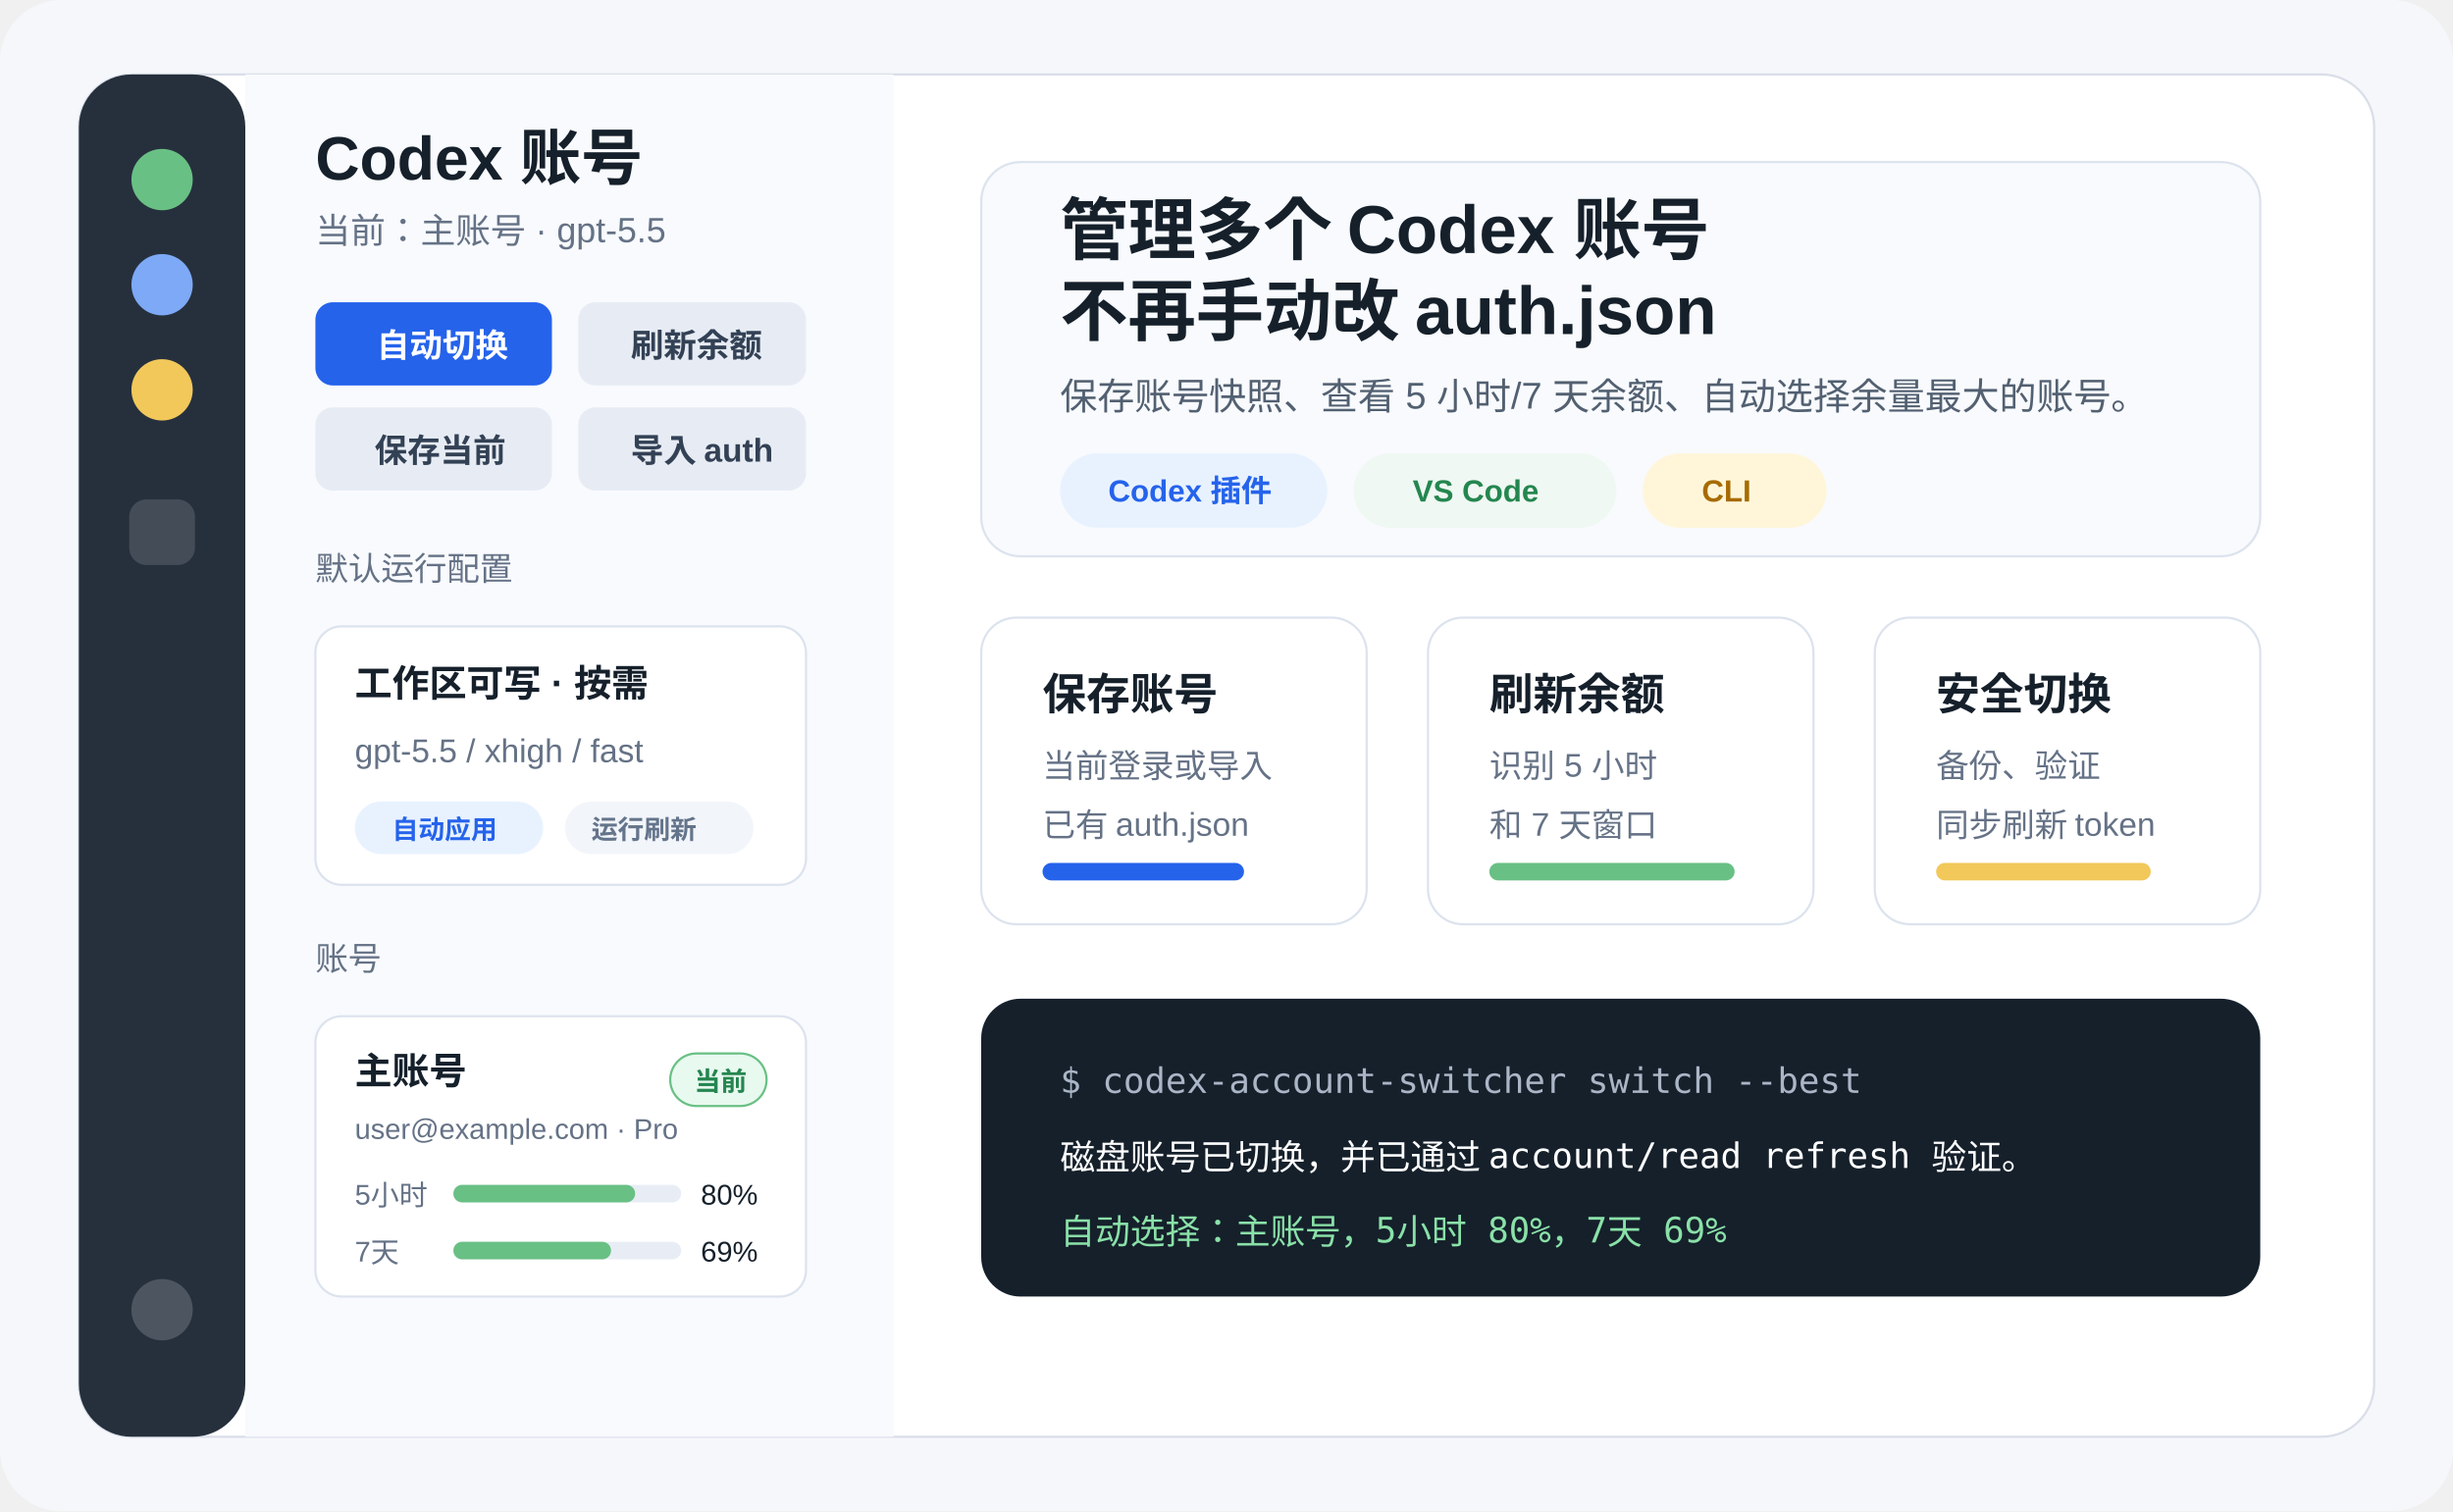
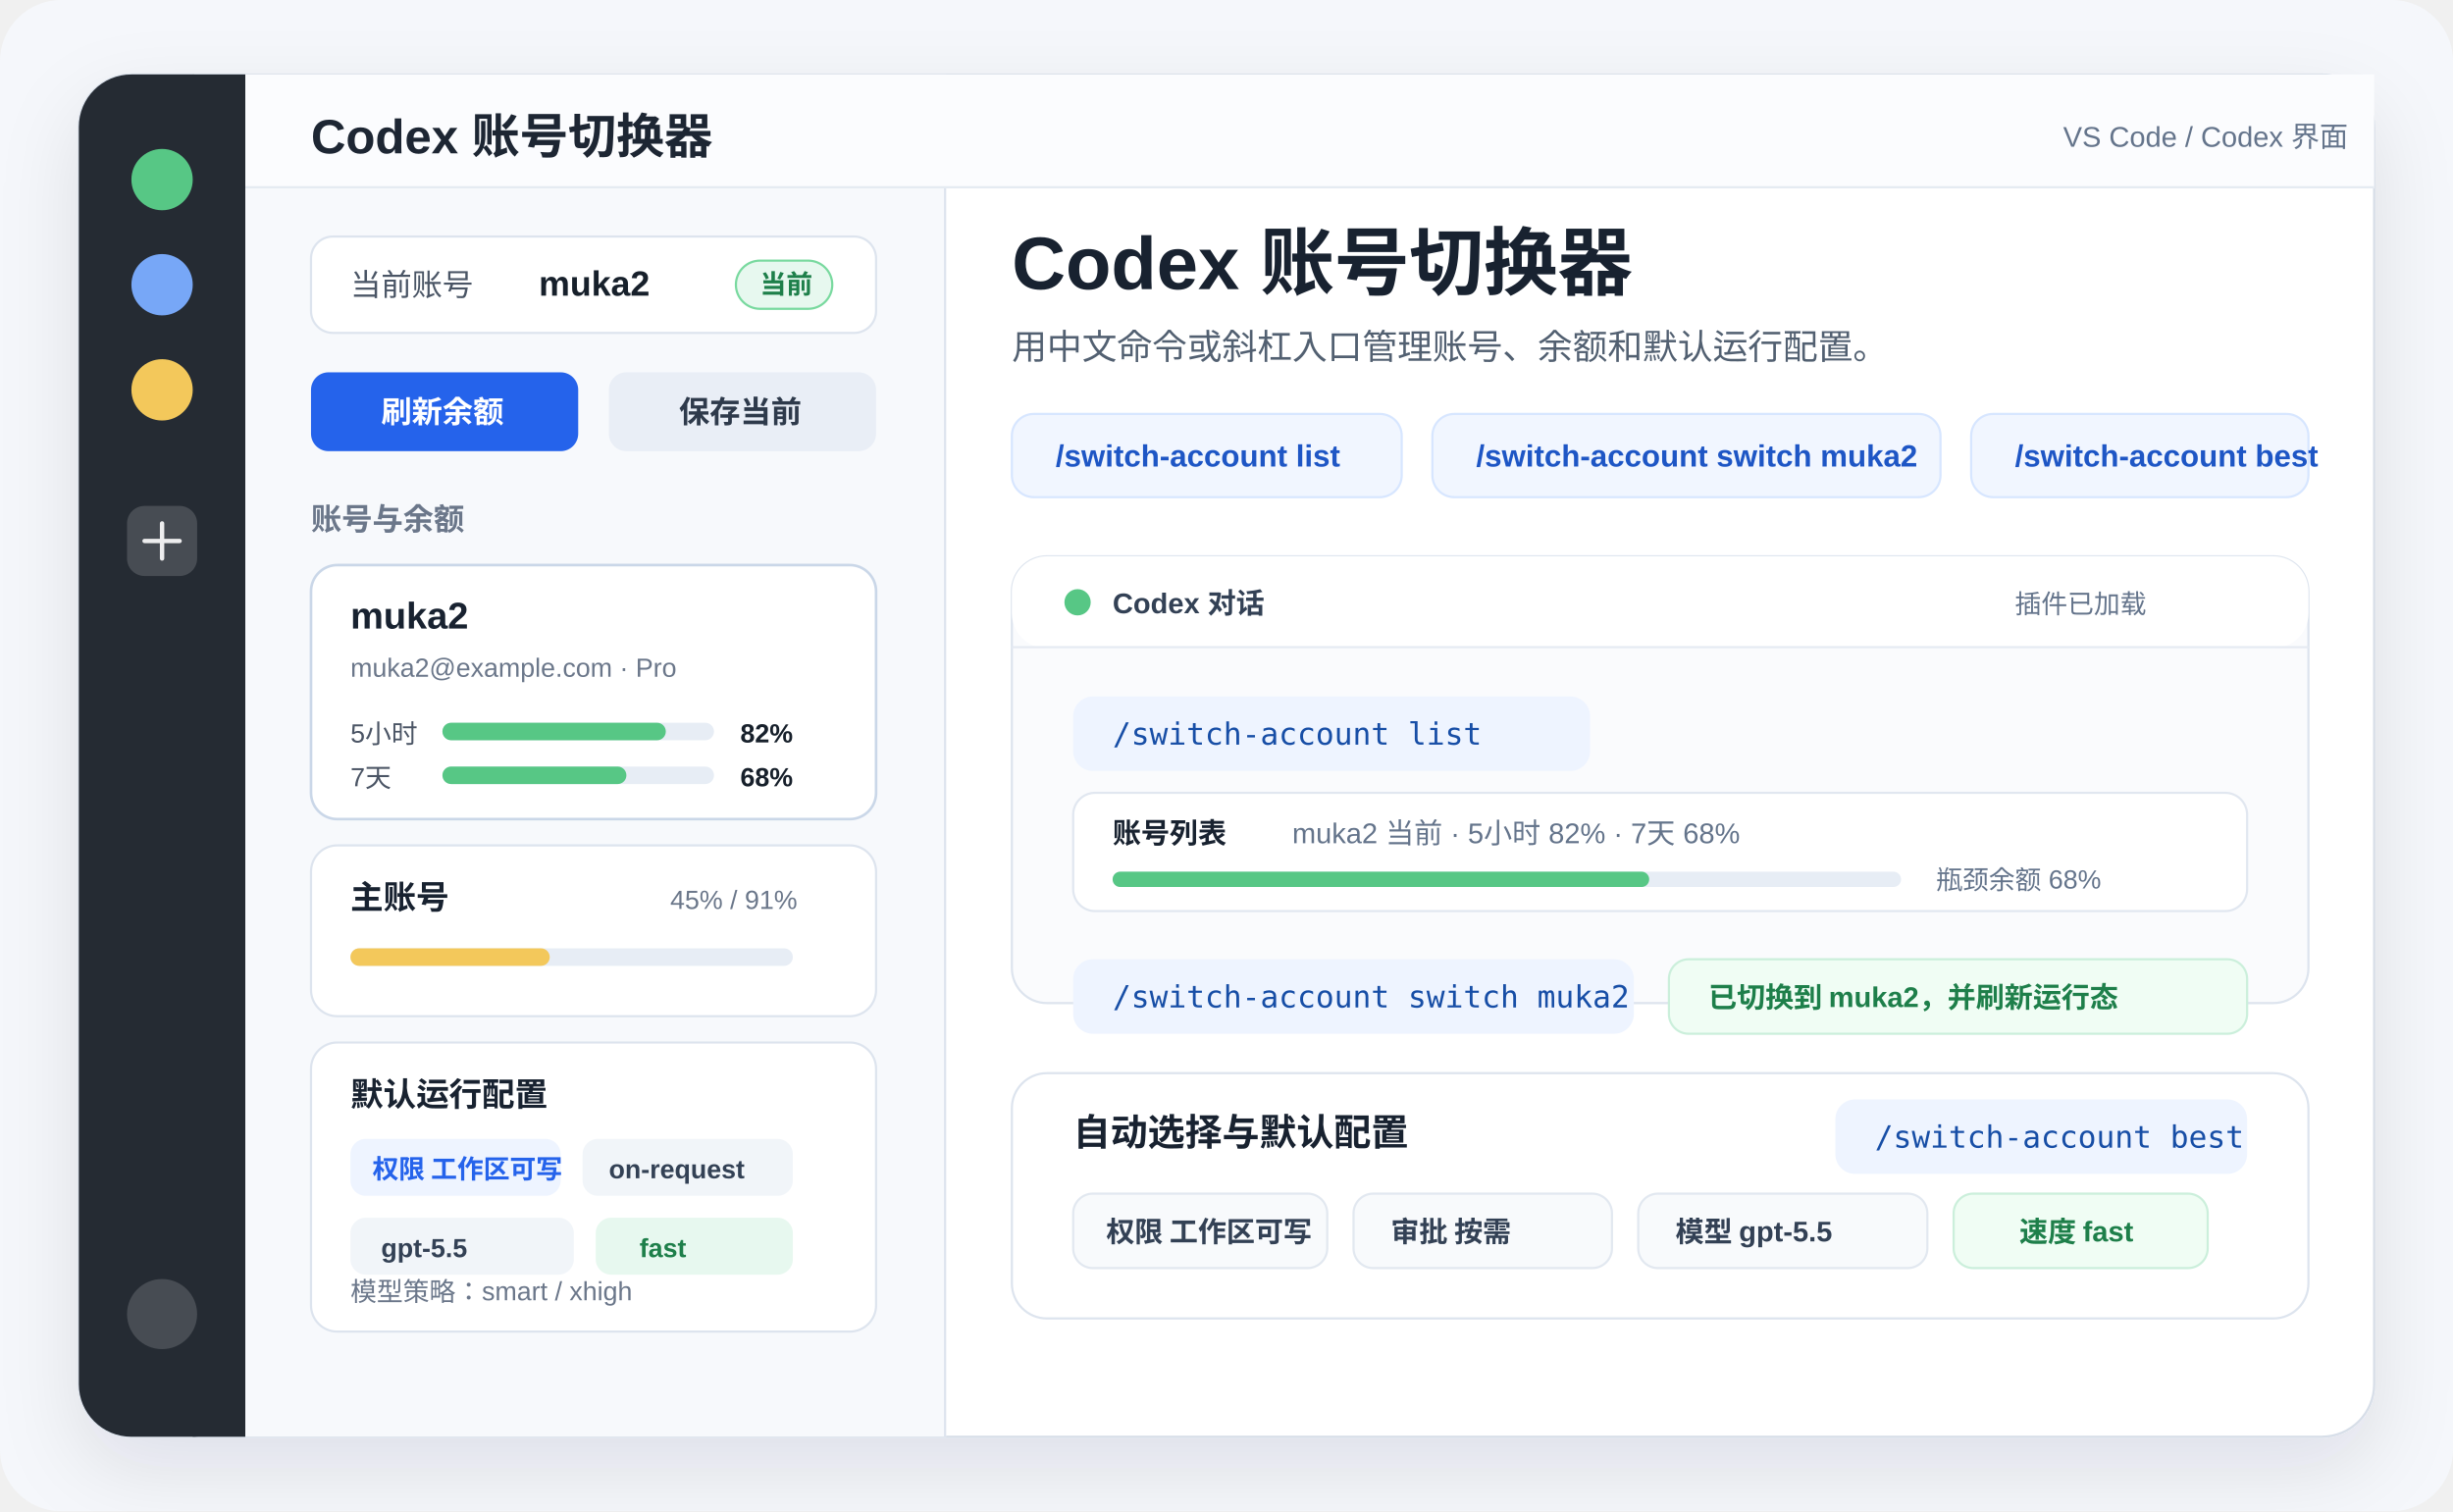
<svg xmlns="http://www.w3.org/2000/svg" width="1120" height="690" viewBox="0 0 1120 690" fill="none">
+   <defs>
+     <filter id="softShadow" x="-20%" y="-20%" width="140%" height="140%" color-interpolation-filters="sRGB">
+       <feDropShadow dx="0" dy="14" stdDeviation="18" flood-color="#102033" flood-opacity="0.10" />
+     </filter>
+   </defs>
  <rect width="1120" height="690" rx="28" fill="#F5F7FB" />
-   <rect x="36" y="34" width="1048" height="622" rx="24" fill="#FFFFFF" stroke="#D9DEE8" />
-   <rect x="36" y="34" width="76" height="622" rx="24" fill="#26303D" />
-   <circle cx="74" cy="82" r="14" fill="#69C084" />
-   <circle cx="74" cy="130" r="14" fill="#7DA9F7" />
-   <circle cx="74" cy="178" r="14" fill="#F2C85B" />
-   <rect x="59" y="228" width="30" height="30" rx="8" fill="#FFFFFF" opacity="0.14" />
-   <rect x="60" y="584" width="28" height="28" rx="14" fill="#FFFFFF" opacity="0.18" />
-   <rect x="112" y="34" width="296" height="622" fill="#F8FAFD" />
-   <text x="144" y="82" fill="#15202B" font-family="-apple-system,BlinkMacSystemFont,Segoe UI,Arial,sans-serif" font-size="28" font-weight="700">Codex 账号</text>
-   <text x="144" y="111" fill="#657286" font-family="-apple-system,BlinkMacSystemFont,Segoe UI,Arial,sans-serif" font-size="16">当前：主账号 · gpt-5.5</text>
-   <rect x="144" y="138" width="108" height="38" rx="8" fill="#2563EB" />
-   <text x="172" y="163" fill="#FFFFFF" font-family="-apple-system,BlinkMacSystemFont,Segoe UI,Arial,sans-serif" font-size="15" font-weight="600">自动切换</text>
-   <rect x="264" y="138" width="104" height="38" rx="8" fill="#E7ECF4" />
-   <text x="288" y="163" fill="#334155" font-family="-apple-system,BlinkMacSystemFont,Segoe UI,Arial,sans-serif" font-size="15" font-weight="600">刷新余额</text>
-   <rect x="144" y="186" width="108" height="38" rx="8" fill="#E7ECF4" />
-   <text x="171" y="211" fill="#334155" font-family="-apple-system,BlinkMacSystemFont,Segoe UI,Arial,sans-serif" font-size="15" font-weight="600">保存当前</text>
-   <rect x="264" y="186" width="104" height="38" rx="8" fill="#E7ECF4" />
-   <text x="288" y="211" fill="#334155" font-family="-apple-system,BlinkMacSystemFont,Segoe UI,Arial,sans-serif" font-size="15" font-weight="600">导入 auth</text>
-   <text x="144" y="265" fill="#657286" font-family="-apple-system,BlinkMacSystemFont,Segoe UI,Arial,sans-serif" font-size="15">默认运行配置</text>
-   <rect x="144" y="286" width="224" height="118" rx="12" fill="#FFFFFF" stroke="#DCE3EE" />
-   <text x="162" y="318" fill="#15202B" font-family="-apple-system,BlinkMacSystemFont,Segoe UI,Arial,sans-serif" font-size="17" font-weight="700">工作区可写 · 按需</text>
-   <text x="162" y="348" fill="#657286" font-family="-apple-system,BlinkMacSystemFont,Segoe UI,Arial,sans-serif" font-size="15">gpt-5.5 / xhigh / fast</text>
-   <rect x="162" y="366" width="86" height="24" rx="12" fill="#E8F2FF" />
-   <text x="179" y="383" fill="#2563EB" font-family="-apple-system,BlinkMacSystemFont,Segoe UI,Arial,sans-serif" font-size="12" font-weight="700">自动应用</text>
-   <rect x="258" y="366" width="86" height="24" rx="12" fill="#F2F5FA" />
-   <text x="270" y="383" fill="#64748B" font-family="-apple-system,BlinkMacSystemFont,Segoe UI,Arial,sans-serif" font-size="12" font-weight="700">运行刷新</text>
-   <text x="144" y="443" fill="#657286" font-family="-apple-system,BlinkMacSystemFont,Segoe UI,Arial,sans-serif" font-size="15">账号</text>
-   <rect x="144" y="464" width="224" height="128" rx="12" fill="#FFFFFF" stroke="#DCE3EE" />
-   <text x="162" y="495" fill="#15202B" font-family="-apple-system,BlinkMacSystemFont,Segoe UI,Arial,sans-serif" font-size="17" font-weight="700">主账号</text>
-   <text x="162" y="520" fill="#657286" font-family="-apple-system,BlinkMacSystemFont,Segoe UI,Arial,sans-serif" font-size="13">user@example.com · Pro</text>
-   <rect x="306" y="481" width="44" height="24" rx="12" fill="#E8F9EF" stroke="#69C084" />
-   <text x="317" y="498" fill="#24864F" font-family="-apple-system,BlinkMacSystemFont,Segoe UI,Arial,sans-serif" font-size="12" font-weight="700">当前</text>
-   <text x="162" y="550" fill="#657286" font-family="-apple-system,BlinkMacSystemFont,Segoe UI,Arial,sans-serif" font-size="13">5小时</text>
-   <rect x="207" y="541" width="104" height="8" rx="4" fill="#E8EDF5" />
-   <rect x="207" y="541" width="83" height="8" rx="4" fill="#69C084" />
-   <text x="320" y="550" fill="#15202B" font-family="-apple-system,BlinkMacSystemFont,Segoe UI,Arial,sans-serif" font-size="13">80%</text>
-   <text x="162" y="576" fill="#657286" font-family="-apple-system,BlinkMacSystemFont,Segoe UI,Arial,sans-serif" font-size="13">7天</text>
-   <rect x="207" y="567" width="104" height="8" rx="4" fill="#E8EDF5" />
-   <rect x="207" y="567" width="72" height="8" rx="4" fill="#69C084" />
-   <text x="320" y="576" fill="#15202B" font-family="-apple-system,BlinkMacSystemFont,Segoe UI,Arial,sans-serif" font-size="13">69%</text>
-   <rect x="448" y="74" width="584" height="180" rx="18" fill="#F8FAFD" stroke="#DCE3EE" />
-   <text x="484" y="116" fill="#15202B" font-family="-apple-system,BlinkMacSystemFont,Segoe UI,Arial,sans-serif" font-size="31" font-weight="800">管理多个 Codex 账号</text>
-   <text x="484" y="153" fill="#15202B" font-family="-apple-system,BlinkMacSystemFont,Segoe UI,Arial,sans-serif" font-size="31" font-weight="800">不再手动改 auth.json</text>
-   <text x="484" y="187" fill="#526071" font-family="-apple-system,BlinkMacSystemFont,Segoe UI,Arial,sans-serif" font-size="17">保存账号快照、查看 5 小时/7 天余额、自动选择余量最大的账号。</text>
-   <rect x="484" y="207" width="122" height="34" rx="17" fill="#E8F2FF" />
-   <text x="506" y="229" fill="#2563EB" font-family="-apple-system,BlinkMacSystemFont,Segoe UI,Arial,sans-serif" font-size="14" font-weight="700">Codex 插件</text>
-   <rect x="618" y="207" width="120" height="34" rx="17" fill="#EFF8F2" />
-   <text x="645" y="229" fill="#24864F" font-family="-apple-system,BlinkMacSystemFont,Segoe UI,Arial,sans-serif" font-size="14" font-weight="700">VS Code</text>
-   <rect x="750" y="207" width="84" height="34" rx="17" fill="#FFF6DA" />
-   <text x="777" y="229" fill="#A76B00" font-family="-apple-system,BlinkMacSystemFont,Segoe UI,Arial,sans-serif" font-size="14" font-weight="700">CLI</text>
-   <rect x="448" y="282" width="176" height="140" rx="16" fill="#FFFFFF" stroke="#DCE3EE" />
-   <text x="476" y="324" fill="#15202B" font-family="-apple-system,BlinkMacSystemFont,Segoe UI,Arial,sans-serif" font-size="20" font-weight="800">保存账号</text>
-   <text x="476" y="355" fill="#657286" font-family="-apple-system,BlinkMacSystemFont,Segoe UI,Arial,sans-serif" font-size="15">当前登录或导入</text>
-   <text x="476" y="382" fill="#657286" font-family="-apple-system,BlinkMacSystemFont,Segoe UI,Arial,sans-serif" font-size="15">已有 auth.json</text>
-   <rect x="476" y="394" width="92" height="8" rx="4" fill="#2563EB" />
-   <rect x="652" y="282" width="176" height="140" rx="16" fill="#FFFFFF" stroke="#DCE3EE" />
-   <text x="680" y="324" fill="#15202B" font-family="-apple-system,BlinkMacSystemFont,Segoe UI,Arial,sans-serif" font-size="20" font-weight="800">刷新余额</text>
-   <text x="680" y="355" fill="#657286" font-family="-apple-system,BlinkMacSystemFont,Segoe UI,Arial,sans-serif" font-size="15">识别 5 小时</text>
-   <text x="680" y="382" fill="#657286" font-family="-apple-system,BlinkMacSystemFont,Segoe UI,Arial,sans-serif" font-size="15">和 7 天窗口</text>
-   <rect x="680" y="394" width="112" height="8" rx="4" fill="#69C084" />
-   <rect x="856" y="282" width="176" height="140" rx="16" fill="#FFFFFF" stroke="#DCE3EE" />
-   <text x="884" y="324" fill="#15202B" font-family="-apple-system,BlinkMacSystemFont,Segoe UI,Arial,sans-serif" font-size="20" font-weight="800">安全切换</text>
-   <text x="884" y="355" fill="#657286" font-family="-apple-system,BlinkMacSystemFont,Segoe UI,Arial,sans-serif" font-size="15">备份、验证</text>
-   <text x="884" y="382" fill="#657286" font-family="-apple-system,BlinkMacSystemFont,Segoe UI,Arial,sans-serif" font-size="15">同步刷新 token</text>
-   <rect x="884" y="394" width="98" height="8" rx="4" fill="#F2C85B" />
-   <rect x="448" y="456" width="584" height="136" rx="18" fill="#15202B" />
-   <text x="484" y="499" fill="#AAB6C6" font-family="SFMono-Regular,Consolas,Menlo,monospace" font-size="16">$ codex-account-switcher switch --best</text>
-   <text x="484" y="534" fill="#FFFFFF" font-family="SFMono-Regular,Consolas,Menlo,monospace" font-size="16">磁盘账号已切换，并已通过 account/read refresh 验证。</text>
-   <text x="484" y="568" fill="#8AE1A8" font-family="SFMono-Regular,Consolas,Menlo,monospace" font-size="16">自动选择：主账号，5小时 80%，7天 69%</text>
+   <rect x="36" y="34" width="1048" height="622" rx="24" fill="#FFFFFF" stroke="#D7DEE8" filter="url(#softShadow)" />
+   <rect x="36" y="34" width="76" height="622" rx="24" fill="#252B33" />
+   <rect x="88" y="34" width="24" height="622" fill="#252B33" />
+   <circle cx="74" cy="82" r="14" fill="#57C785" />
+   <circle cx="74" cy="130" r="14" fill="#77A7F7" />
+   <circle cx="74" cy="178" r="14" fill="#F3C85B" />
+   <rect x="58" y="231" width="32" height="32" rx="8" fill="#FFFFFF" opacity="0.16" />
+   <path d="M66 247h16M74 239v16" stroke="#FFFFFF" stroke-width="2" stroke-linecap="round" opacity="0.9" />
+   <rect x="58" y="584" width="32" height="32" rx="16" fill="#FFFFFF" opacity="0.16" />
+   <rect x="112" y="34" width="320" height="622" fill="#F7F9FC" />
+   <rect x="431" y="34" width="1" height="622" fill="#DDE4EE" />
+   <rect x="112" y="34" width="972" height="52" fill="#FBFCFE" />
+   <rect x="112" y="85" width="972" height="1" fill="#E4EAF2" />
+   <g font-family="-apple-system,BlinkMacSystemFont,Segoe UI,Arial,sans-serif">
+     <text x="142" y="70" fill="#1D2633" font-size="22" font-weight="750">Codex 账号切换器</text>
+     <text x="942" y="67" fill="#64748B" font-size="13">VS Code / Codex 界面</text>
+     <rect x="142" y="108" width="258" height="44" rx="10" fill="#FFFFFF" stroke="#DDE4EE" />
+     <text x="160" y="135" fill="#4A5565" font-size="14">当前账号</text>
+     <text x="246" y="135" fill="#17202B" font-size="16" font-weight="700">muka2</text>
+     <rect x="336" y="119" width="44" height="22" rx="11" fill="#E7F8EF" stroke="#79D99F" />
+     <text x="347" y="134" fill="#1E7F4A" font-size="12" font-weight="700">当前</text>
+     <rect x="142" y="170" width="122" height="36" rx="8" fill="#2563EB" />
+     <text x="174" y="193" fill="#FFFFFF" font-size="14" font-weight="700">刷新余额</text>
+     <rect x="278" y="170" width="122" height="36" rx="8" fill="#E9EEF6" />
+     <text x="310" y="193" fill="#2E3A4B" font-size="14" font-weight="700">保存当前</text>
+     <text x="142" y="242" fill="#6B778A" font-size="14" font-weight="650">账号与余额</text>
+     <rect x="142" y="258" width="258" height="116" rx="12" fill="#FFFFFF" stroke="#CAD7E8" stroke-width="1.2" />
+     <text x="160" y="287" fill="#182230" font-size="17" font-weight="750">muka2</text>
+     <text x="160" y="309" fill="#6B778A" font-size="12">muka2@example.com · Pro</text>
+     <text x="160" y="339" fill="#4B5565" font-size="12">5小时</text>
+     <rect x="202" y="330" width="124" height="8" rx="4" fill="#E7EDF5" />
+     <rect x="202" y="330" width="102" height="8" rx="4" fill="#57C785" />
+     <text x="338" y="339" fill="#17202B" font-size="12" font-weight="700">82%</text>
+     <text x="160" y="359" fill="#4B5565" font-size="12">7天</text>
+     <rect x="202" y="350" width="124" height="8" rx="4" fill="#E7EDF5" />
+     <rect x="202" y="350" width="84" height="8" rx="4" fill="#57C785" />
+     <text x="338" y="359" fill="#17202B" font-size="12" font-weight="700">68%</text>
+     <rect x="142" y="386" width="258" height="78" rx="12" fill="#FFFFFF" stroke="#DDE4EE" />
+     <text x="160" y="415" fill="#182230" font-size="15" font-weight="700">主账号</text>
+     <text x="306" y="415" fill="#6B778A" font-size="12">45% / 91%</text>
+     <rect x="160" y="433" width="202" height="8" rx="4" fill="#E7EDF5" />
+     <rect x="160" y="433" width="91" height="8" rx="4" fill="#F3C85B" />
+     <rect x="142" y="476" width="258" height="132" rx="12" fill="#FFFFFF" stroke="#DDE4EE" />
+     <text x="160" y="505" fill="#182230" font-size="15" font-weight="750">默认运行配置</text>
+     <rect x="160" y="520" width="96" height="26" rx="7" fill="#EEF4FF" />
+     <text x="170" y="538" fill="#2563EB" font-size="12" font-weight="700">权限 工作区可写</text>
+     <rect x="266" y="520" width="96" height="26" rx="7" fill="#F1F5F9" />
+     <text x="278" y="538" fill="#334155" font-size="12" font-weight="700">on-request</text>
+     <rect x="160" y="556" width="102" height="26" rx="7" fill="#F1F5F9" />
+     <text x="174" y="574" fill="#334155" font-size="12" font-weight="700">gpt-5.5</text>
+     <rect x="272" y="556" width="90" height="26" rx="7" fill="#E7F8EF" />
+     <text x="292" y="574" fill="#1E7F4A" font-size="12" font-weight="700">fast</text>
+     <text x="160" y="594" fill="#6B778A" font-size="12">模型策略：smart / xhigh</text>
+     <text x="462" y="132" fill="#182230" font-size="34" font-weight="820">Codex 账号切换器</text>
+     <text x="462" y="164" fill="#526071" font-size="16">用中文命令或斜杠入口管理账号、余额和默认运行配置。</text>
+     <rect x="462" y="189" width="178" height="38" rx="10" fill="#F1F6FF" stroke="#D7E6FF" />
+     <text x="482" y="213" fill="#1E56C5" font-size="14" font-weight="750">/switch-account list</text>
+     <rect x="654" y="189" width="232" height="38" rx="10" fill="#F1F6FF" stroke="#D7E6FF" />
+     <text x="674" y="213" fill="#1E56C5" font-size="14" font-weight="750">/switch-account switch muka2</text>
+     <rect x="900" y="189" width="154" height="38" rx="10" fill="#F1F6FF" stroke="#D7E6FF" />
+     <text x="920" y="213" fill="#1E56C5" font-size="14" font-weight="750">/switch-account best</text>
+     <rect x="462" y="254" width="592" height="204" rx="16" fill="#FAFBFD" stroke="#DDE4EE" />
+     <rect x="462" y="254" width="592" height="42" rx="16" fill="#FFFFFF" />
+     <rect x="462" y="295" width="592" height="1" fill="#E5EAF2" />
+     <circle cx="492" cy="275" r="6" fill="#57C785" />
+     <text x="508" y="280" fill="#334155" font-size="13" font-weight="700">Codex 对话</text>
+     <text x="920" y="280" fill="#64748B" font-size="12">插件已加载</text>
+     <rect x="490" y="318" width="236" height="34" rx="9" fill="#EEF4FF" />
+     <text x="508" y="340" fill="#174EA6" font-size="14" font-family="SFMono-Regular,Consolas,Menlo,monospace">/switch-account list</text>
+     <rect x="490" y="362" width="536" height="54" rx="10" fill="#FFFFFF" stroke="#E1E7F0" />
+     <text x="508" y="385" fill="#182230" font-size="13" font-weight="750">账号列表</text>
+     <text x="590" y="385" fill="#64748B" font-size="13">muka2 当前 · 5小时 82% · 7天 68%</text>
+     <rect x="508" y="398" width="360" height="7" rx="3.5" fill="#E7EDF5" />
+     <rect x="508" y="398" width="245" height="7" rx="3.5" fill="#57C785" />
+     <text x="884" y="406" fill="#64748B" font-size="12">瓶颈余额 68%</text>
+     <rect x="490" y="438" width="256" height="34" rx="9" fill="#EEF4FF" />
+     <text x="508" y="460" fill="#174EA6" font-size="14" font-family="SFMono-Regular,Consolas,Menlo,monospace">/switch-account switch muka2</text>
+     <rect x="762" y="438" width="264" height="34" rx="9" fill="#F0FDF4" stroke="#CBEFDB" />
+     <text x="780" y="460" fill="#1E7F4A" font-size="13" font-weight="750">已切换到 muka2，并刷新运行态</text>
+     <rect x="462" y="490" width="592" height="112" rx="16" fill="#FFFFFF" stroke="#DDE4EE" />
+     <text x="490" y="523" fill="#182230" font-size="17" font-weight="780">自动选择与默认配置</text>
+     <rect x="838" y="502" width="188" height="34" rx="9" fill="#EEF4FF" />
+     <text x="856" y="524" fill="#174EA6" font-size="14" font-family="SFMono-Regular,Consolas,Menlo,monospace">/switch-account best</text>
+     <rect x="490" y="545" width="116" height="34" rx="9" fill="#F8FAFC" stroke="#E2E8F0" />
+     <text x="505" y="567" fill="#334155" font-size="13" font-weight="750">权限 工作区可写</text>
+     <rect x="618" y="545" width="118" height="34" rx="9" fill="#F8FAFC" stroke="#E2E8F0" />
+     <text x="635" y="567" fill="#334155" font-size="13" font-weight="750">审批 按需</text>
+     <rect x="748" y="545" width="132" height="34" rx="9" fill="#F8FAFC" stroke="#E2E8F0" />
+     <text x="765" y="567" fill="#334155" font-size="13" font-weight="750">模型 gpt-5.5</text>
+     <rect x="892" y="545" width="116" height="34" rx="9" fill="#F0FDF4" stroke="#CBEFDB" />
+     <text x="922" y="567" fill="#1E7F4A" font-size="13" font-weight="750">速度 fast</text>
+   </g>
</svg>
